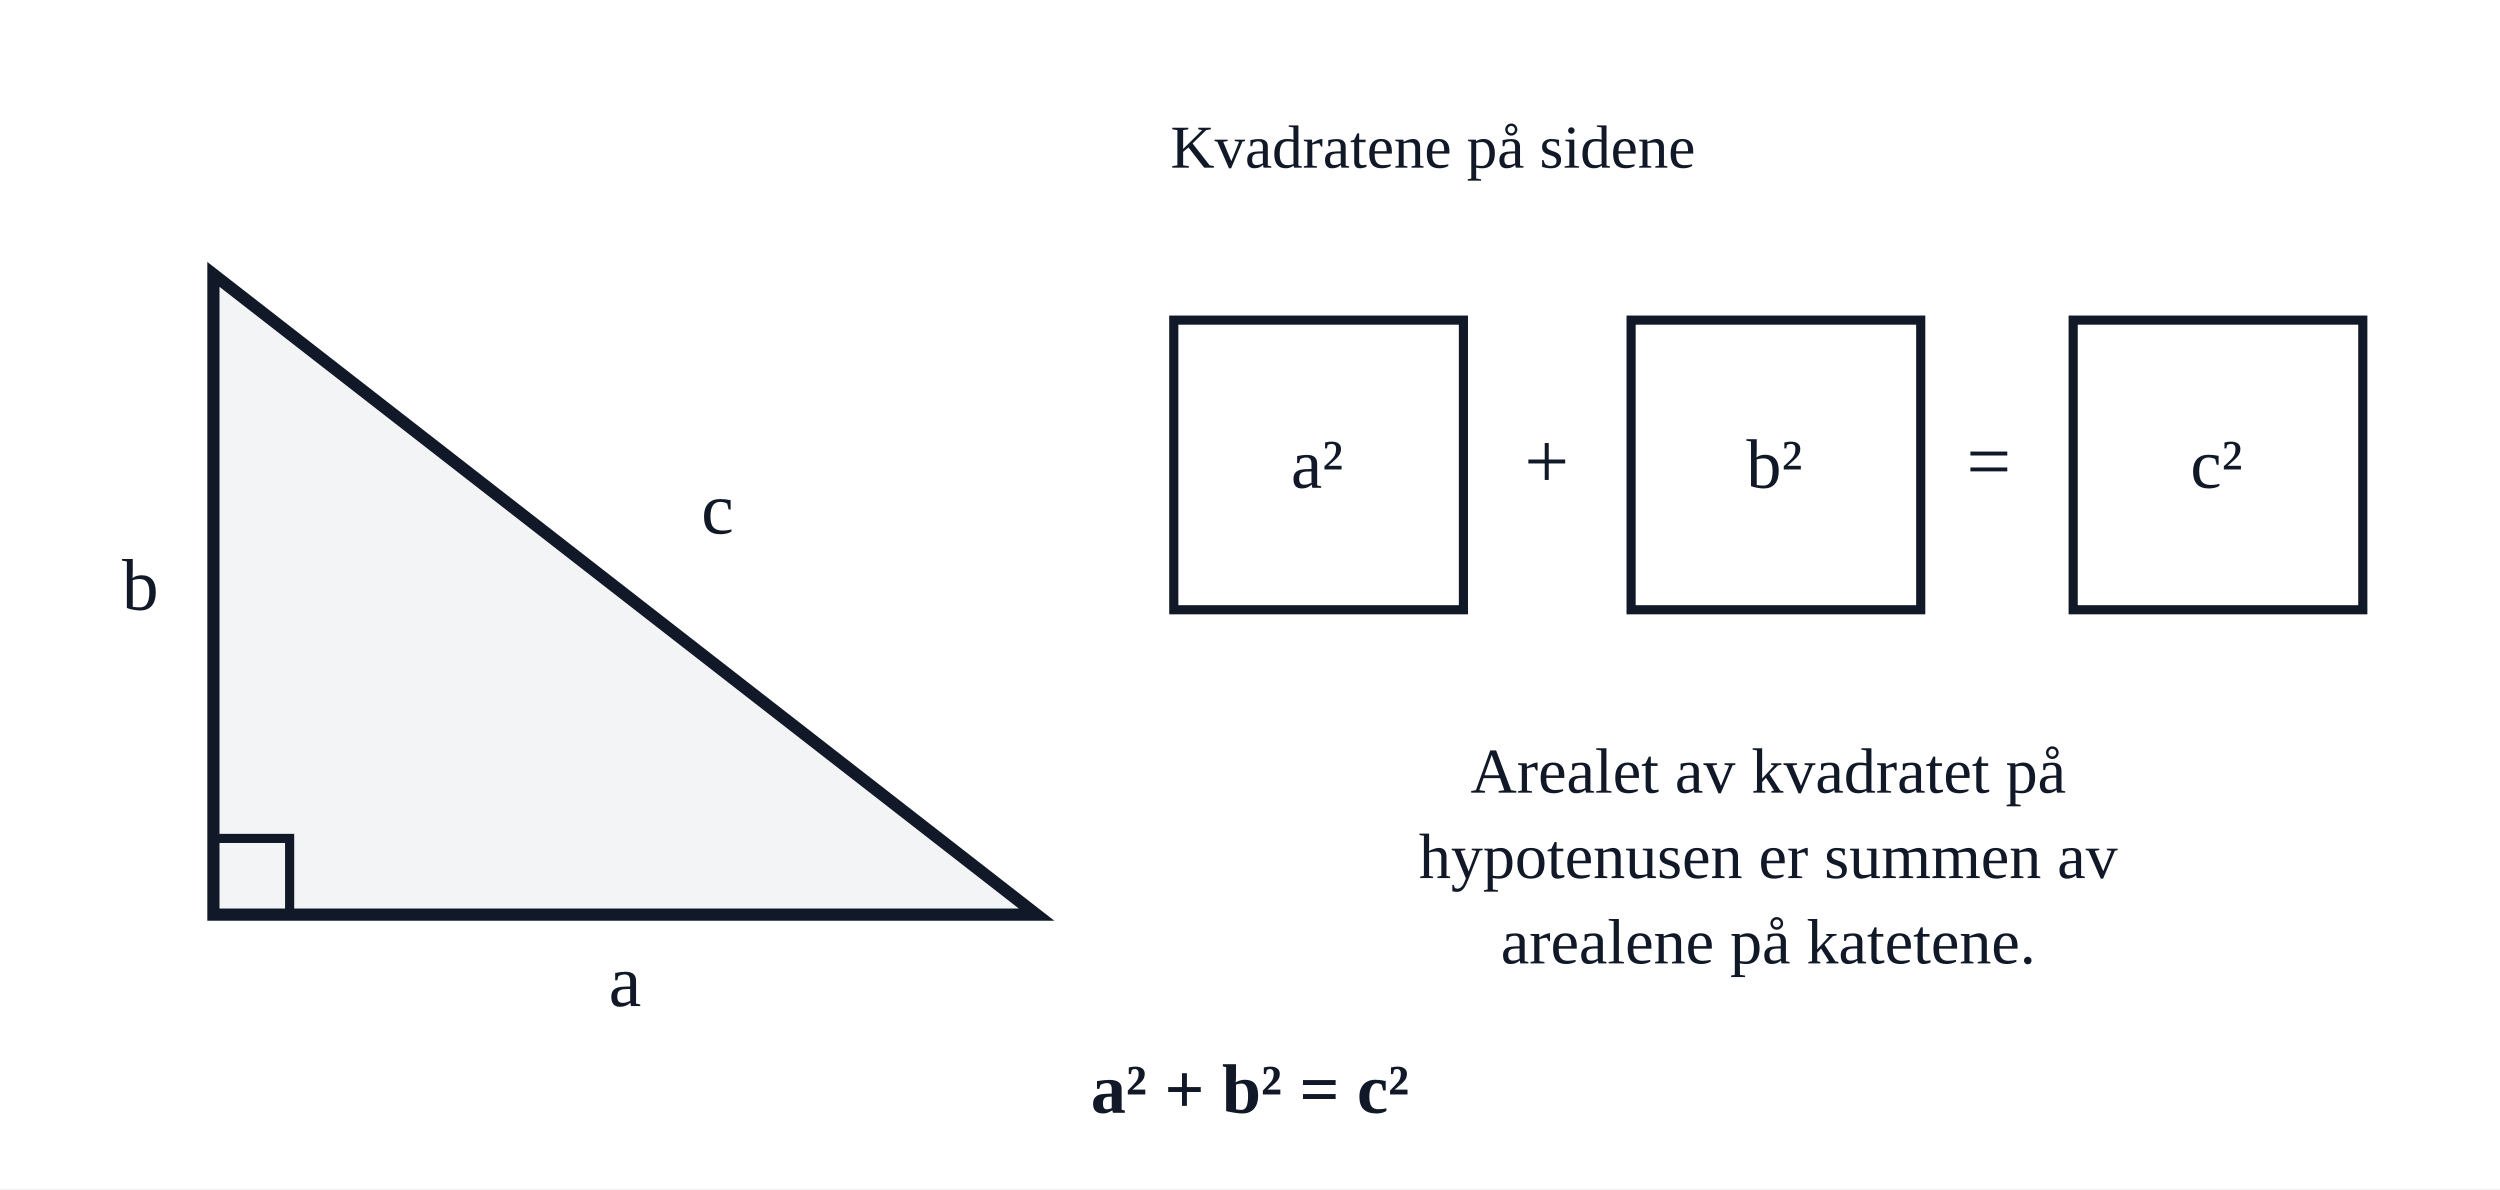
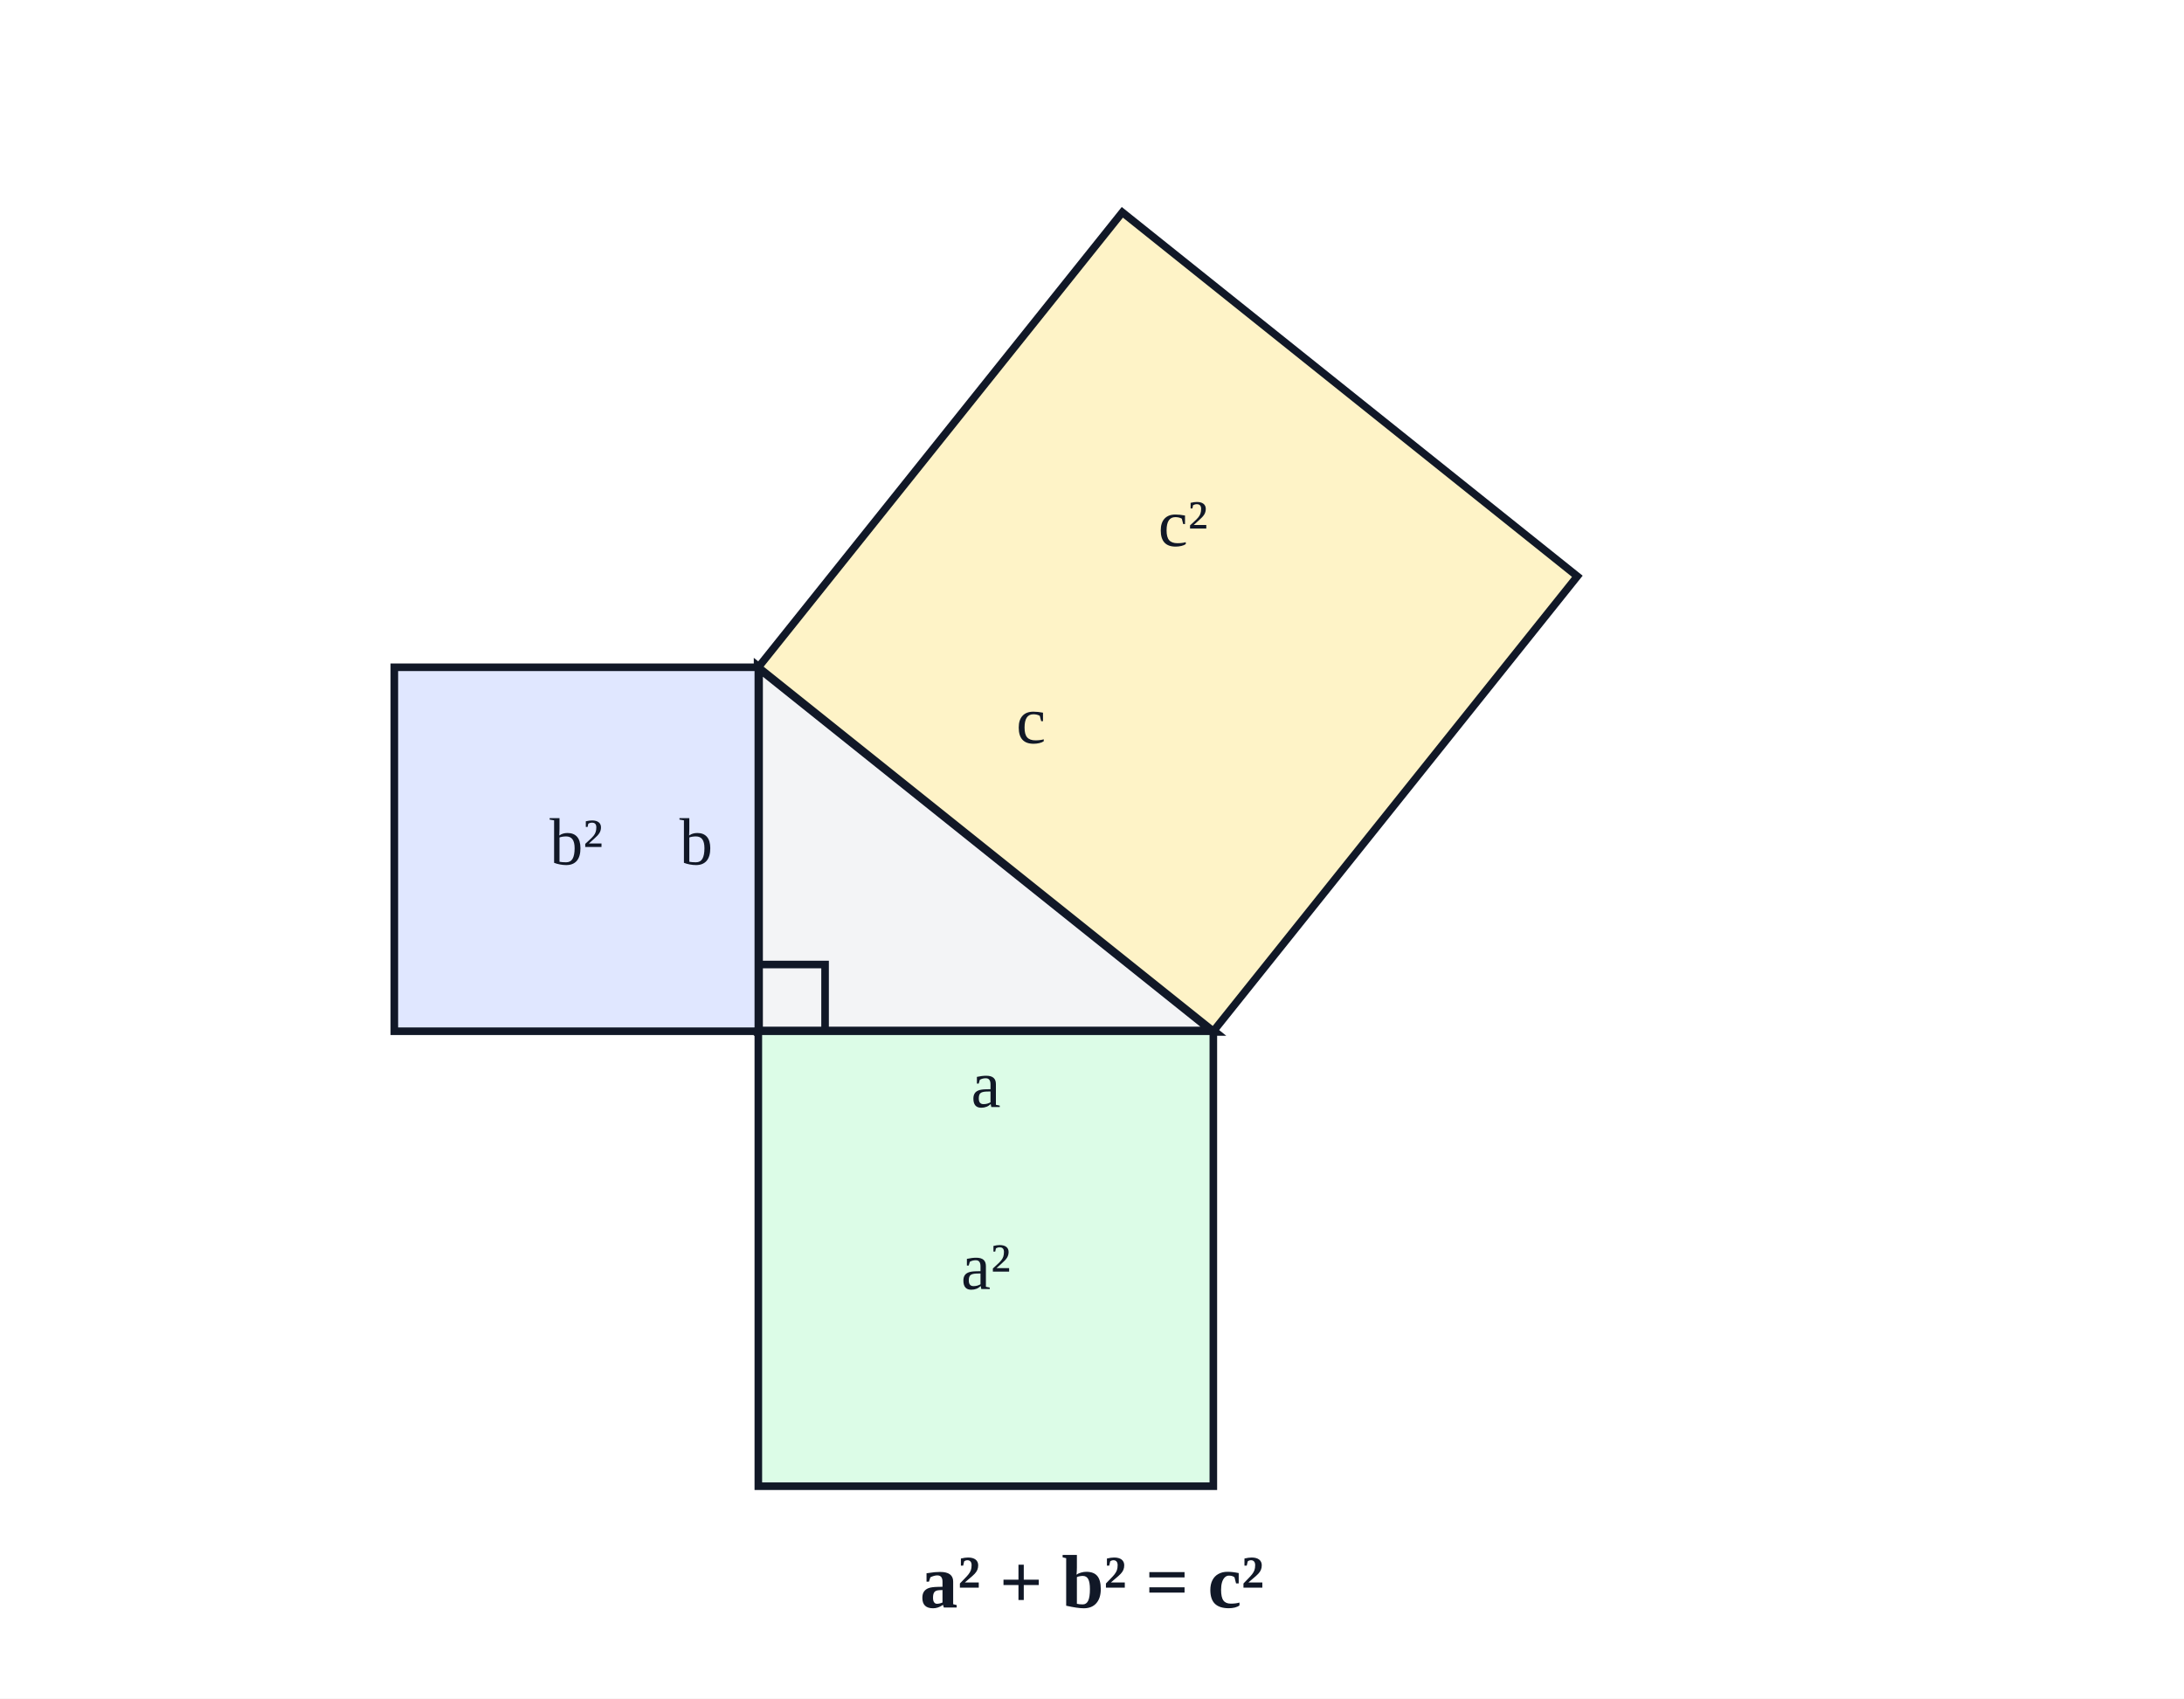
- <svg xmlns="http://www.w3.org/2000/svg" viewBox="0 0 820 390" role="img" aria-labelledby="title desc">
-   <rect width="820" height="390" fill="white" />
-   <polygon points="70,300 70,90 340,300" fill="#f3f4f6" stroke="#111827" stroke-width="4" />
-   <path d="M70 275 H95 V300" fill="none" stroke="#111827" stroke-width="3" />
-   <text x="52" y="200" font-size="24" text-anchor="end" fill="#111827">b</text>
-   <text x="205" y="330" font-size="24" text-anchor="middle" fill="#111827">a</text>
-   <text x="230" y="175" font-size="24" fill="#111827">c</text>
-   <text x="470" y="55" font-size="20" text-anchor="middle" fill="#111827">Kvadratene på sidene</text>
-   <rect x="385" y="105" width="95" height="95" fill="none" stroke="#111827" stroke-width="3" />
-   <text x="432" y="160" font-size="23" text-anchor="middle" fill="#111827">a²</text>
-   <text x="500" y="160" font-size="26" fill="#111827">+</text>
-   <rect x="535" y="105" width="95" height="95" fill="none" stroke="#111827" stroke-width="3" />
-   <text x="582" y="160" font-size="23" text-anchor="middle" fill="#111827">b²</text>
-   <text x="645" y="160" font-size="26" fill="#111827">=</text>
-   <rect x="680" y="105" width="95" height="95" fill="none" stroke="#111827" stroke-width="3" />
-   <text x="727" y="160" font-size="23" text-anchor="middle" fill="#111827">c²</text>
-   <text x="580" y="260" font-size="21" text-anchor="middle" fill="#111827">Arealet av kvadratet på</text>
-   <text x="580" y="288" font-size="21" text-anchor="middle" fill="#111827">hypotenusen er summen av</text>
-   <text x="580" y="316" font-size="21" text-anchor="middle" fill="#111827">arealene på katetene.</text>
-   <text x="410" y="365" font-size="23" text-anchor="middle" font-weight="bold" fill="#111827">a² + b² = c²</text>
+ <svg xmlns="http://www.w3.org/2000/svg" viewBox="0 0 720 560" role="img" aria-labelledby="title desc">
+   <rect width="720" height="560" fill="white" />
+   <polygon points="250,340 250,220 400,340" fill="#f3f4f6" stroke="#111827" stroke-width="3" />
+   <path d="M250 318 H272 V340" fill="none" stroke="#111827" stroke-width="2.5" />
+   <polygon points="250,220 130,220 130,340 250,340" fill="#e0e7ff" stroke="#111827" stroke-width="2.5" />
+   <polygon points="250,340 400,340 400,490 250,490" fill="#dcfce7" stroke="#111827" stroke-width="2.5" />
+   <polygon points="250,220 400,340 520,190 370,70" fill="#fef3c7" stroke="#111827" stroke-width="2.5" />
+   <text x="235" y="285" font-size="22" text-anchor="end" fill="#111827">b</text>
+   <text x="325" y="365" font-size="22" text-anchor="middle" fill="#111827">a</text>
+   <text x="335" y="245" font-size="22" fill="#111827">c</text>
+   <text x="190" y="285" font-size="22" text-anchor="middle" fill="#111827">b²</text>
+   <text x="325" y="425" font-size="22" text-anchor="middle" fill="#111827">a²</text>
+   <text x="390" y="180" font-size="22" text-anchor="middle" fill="#111827">c²</text>
+   <text x="360" y="530" font-size="25" text-anchor="middle" font-weight="bold" fill="#111827">a² + b² = c²</text>
</svg>
